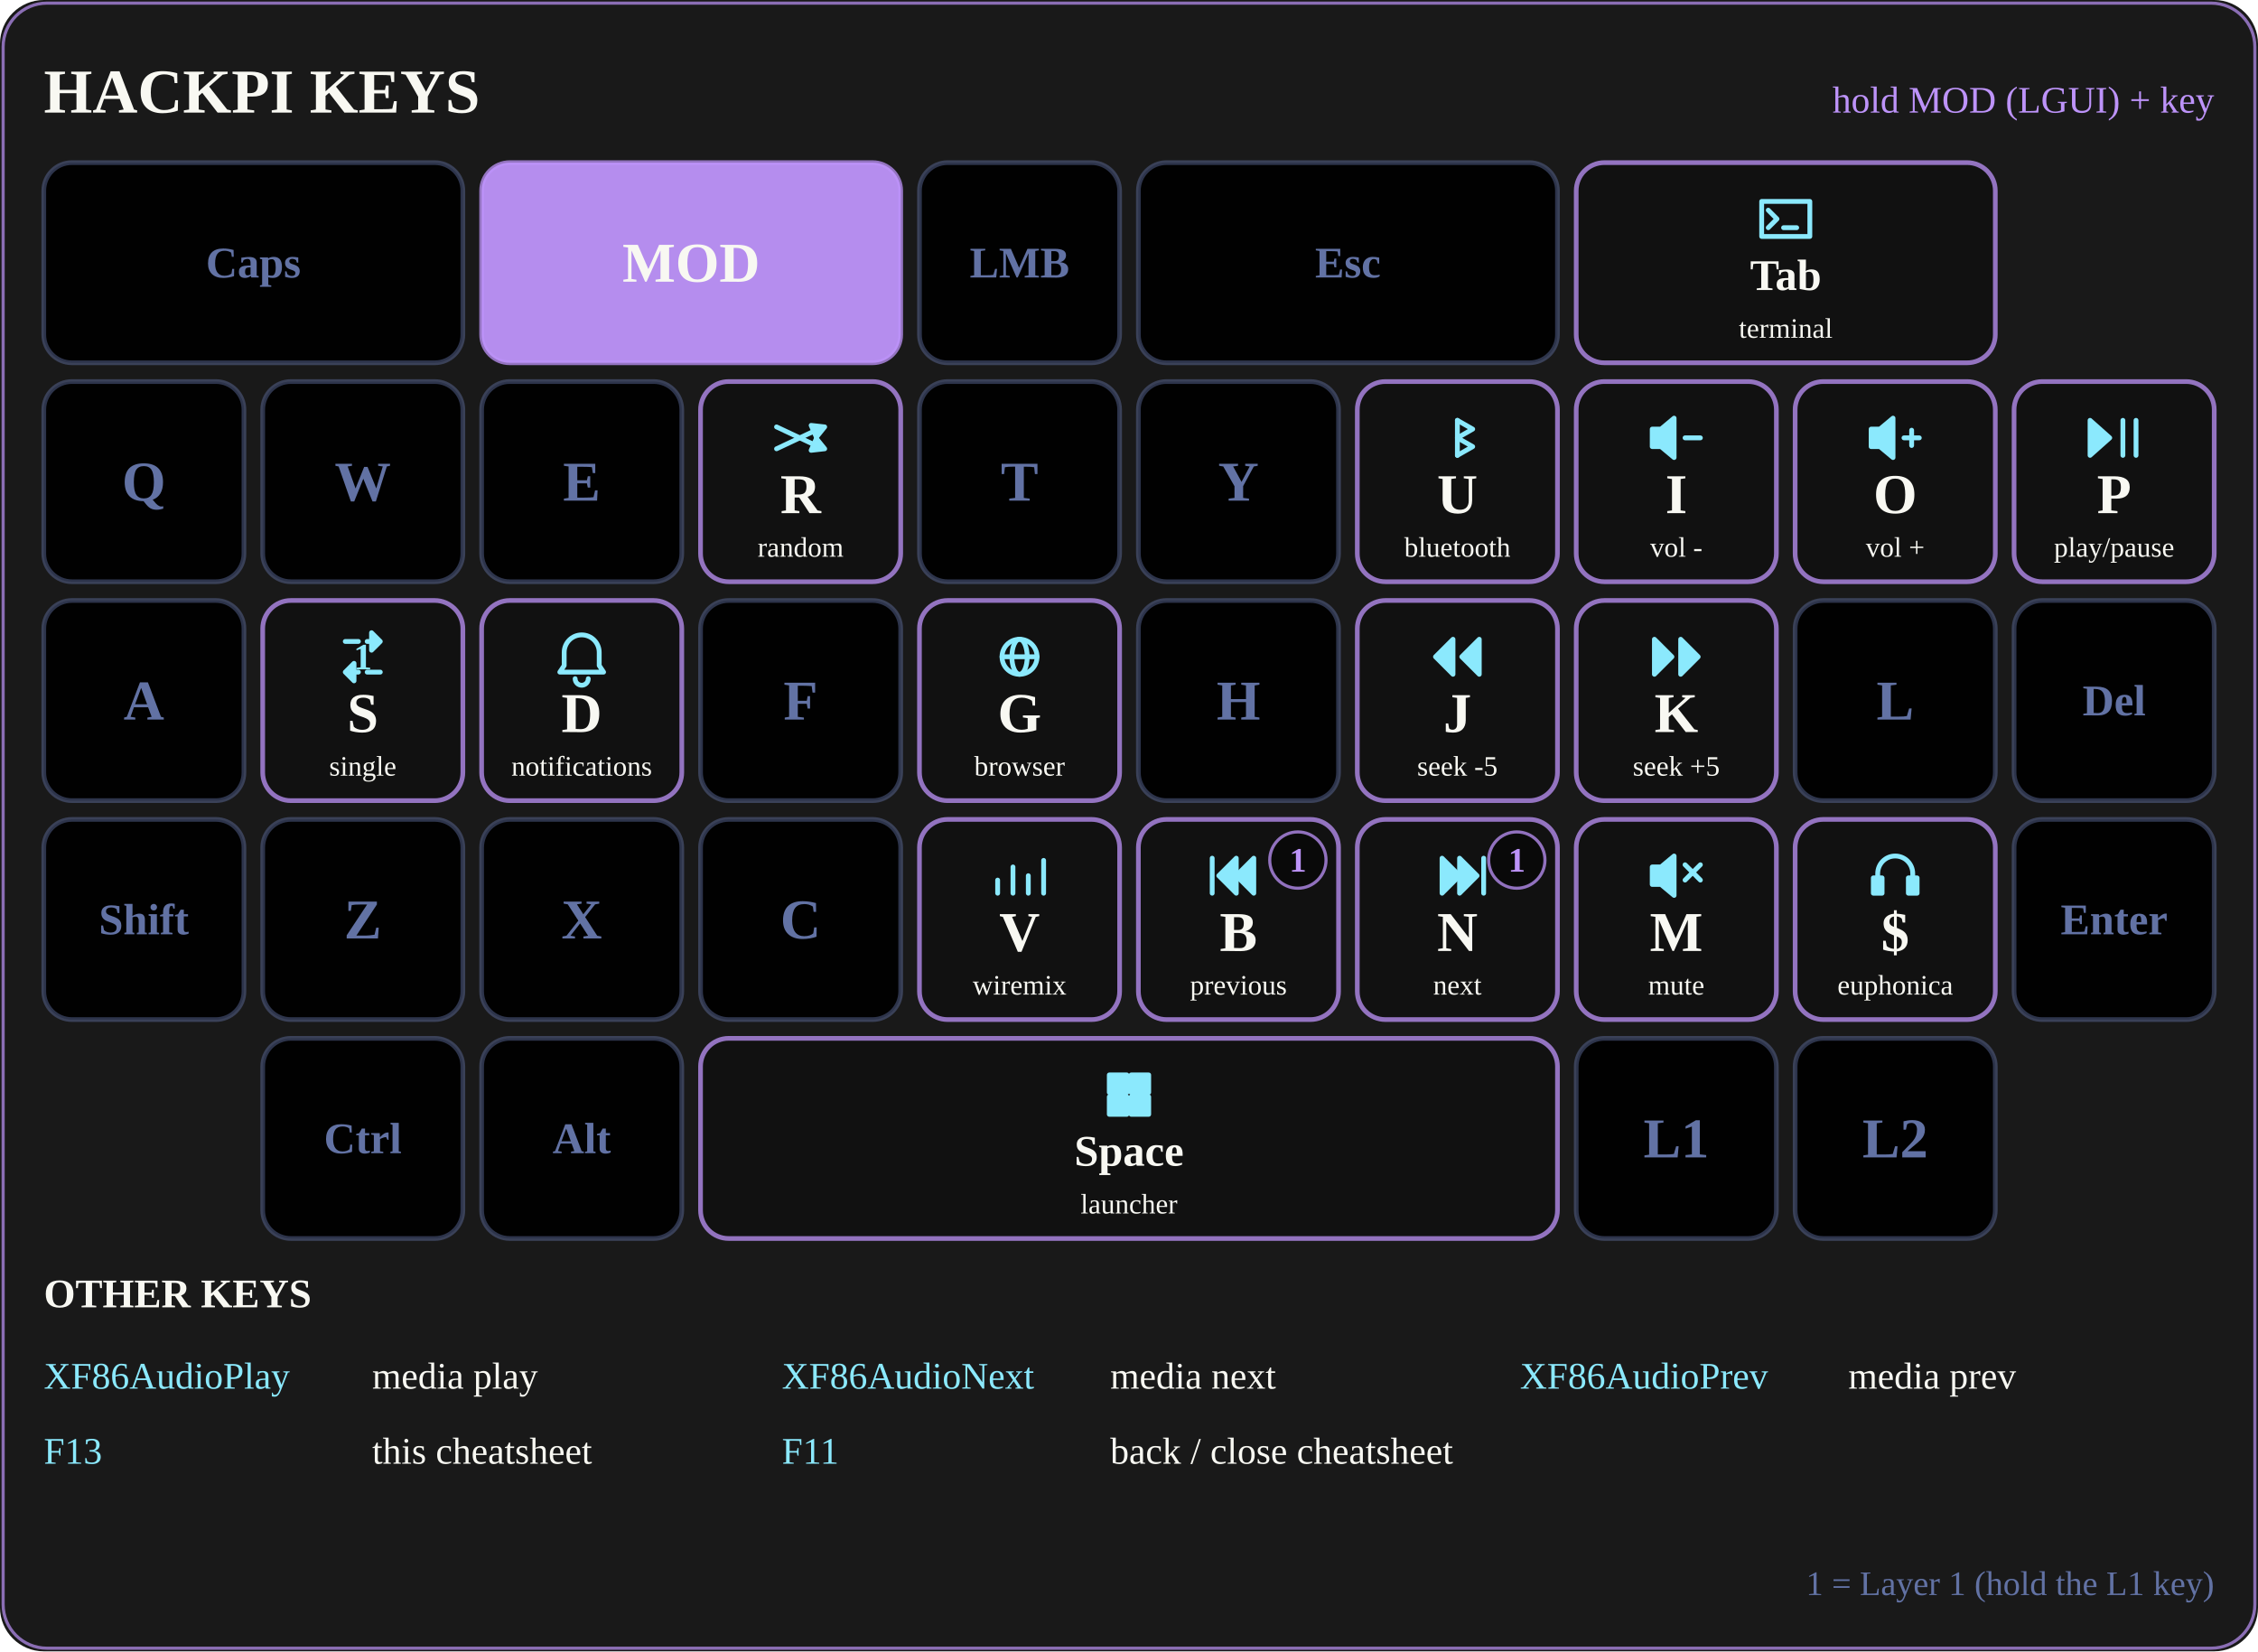
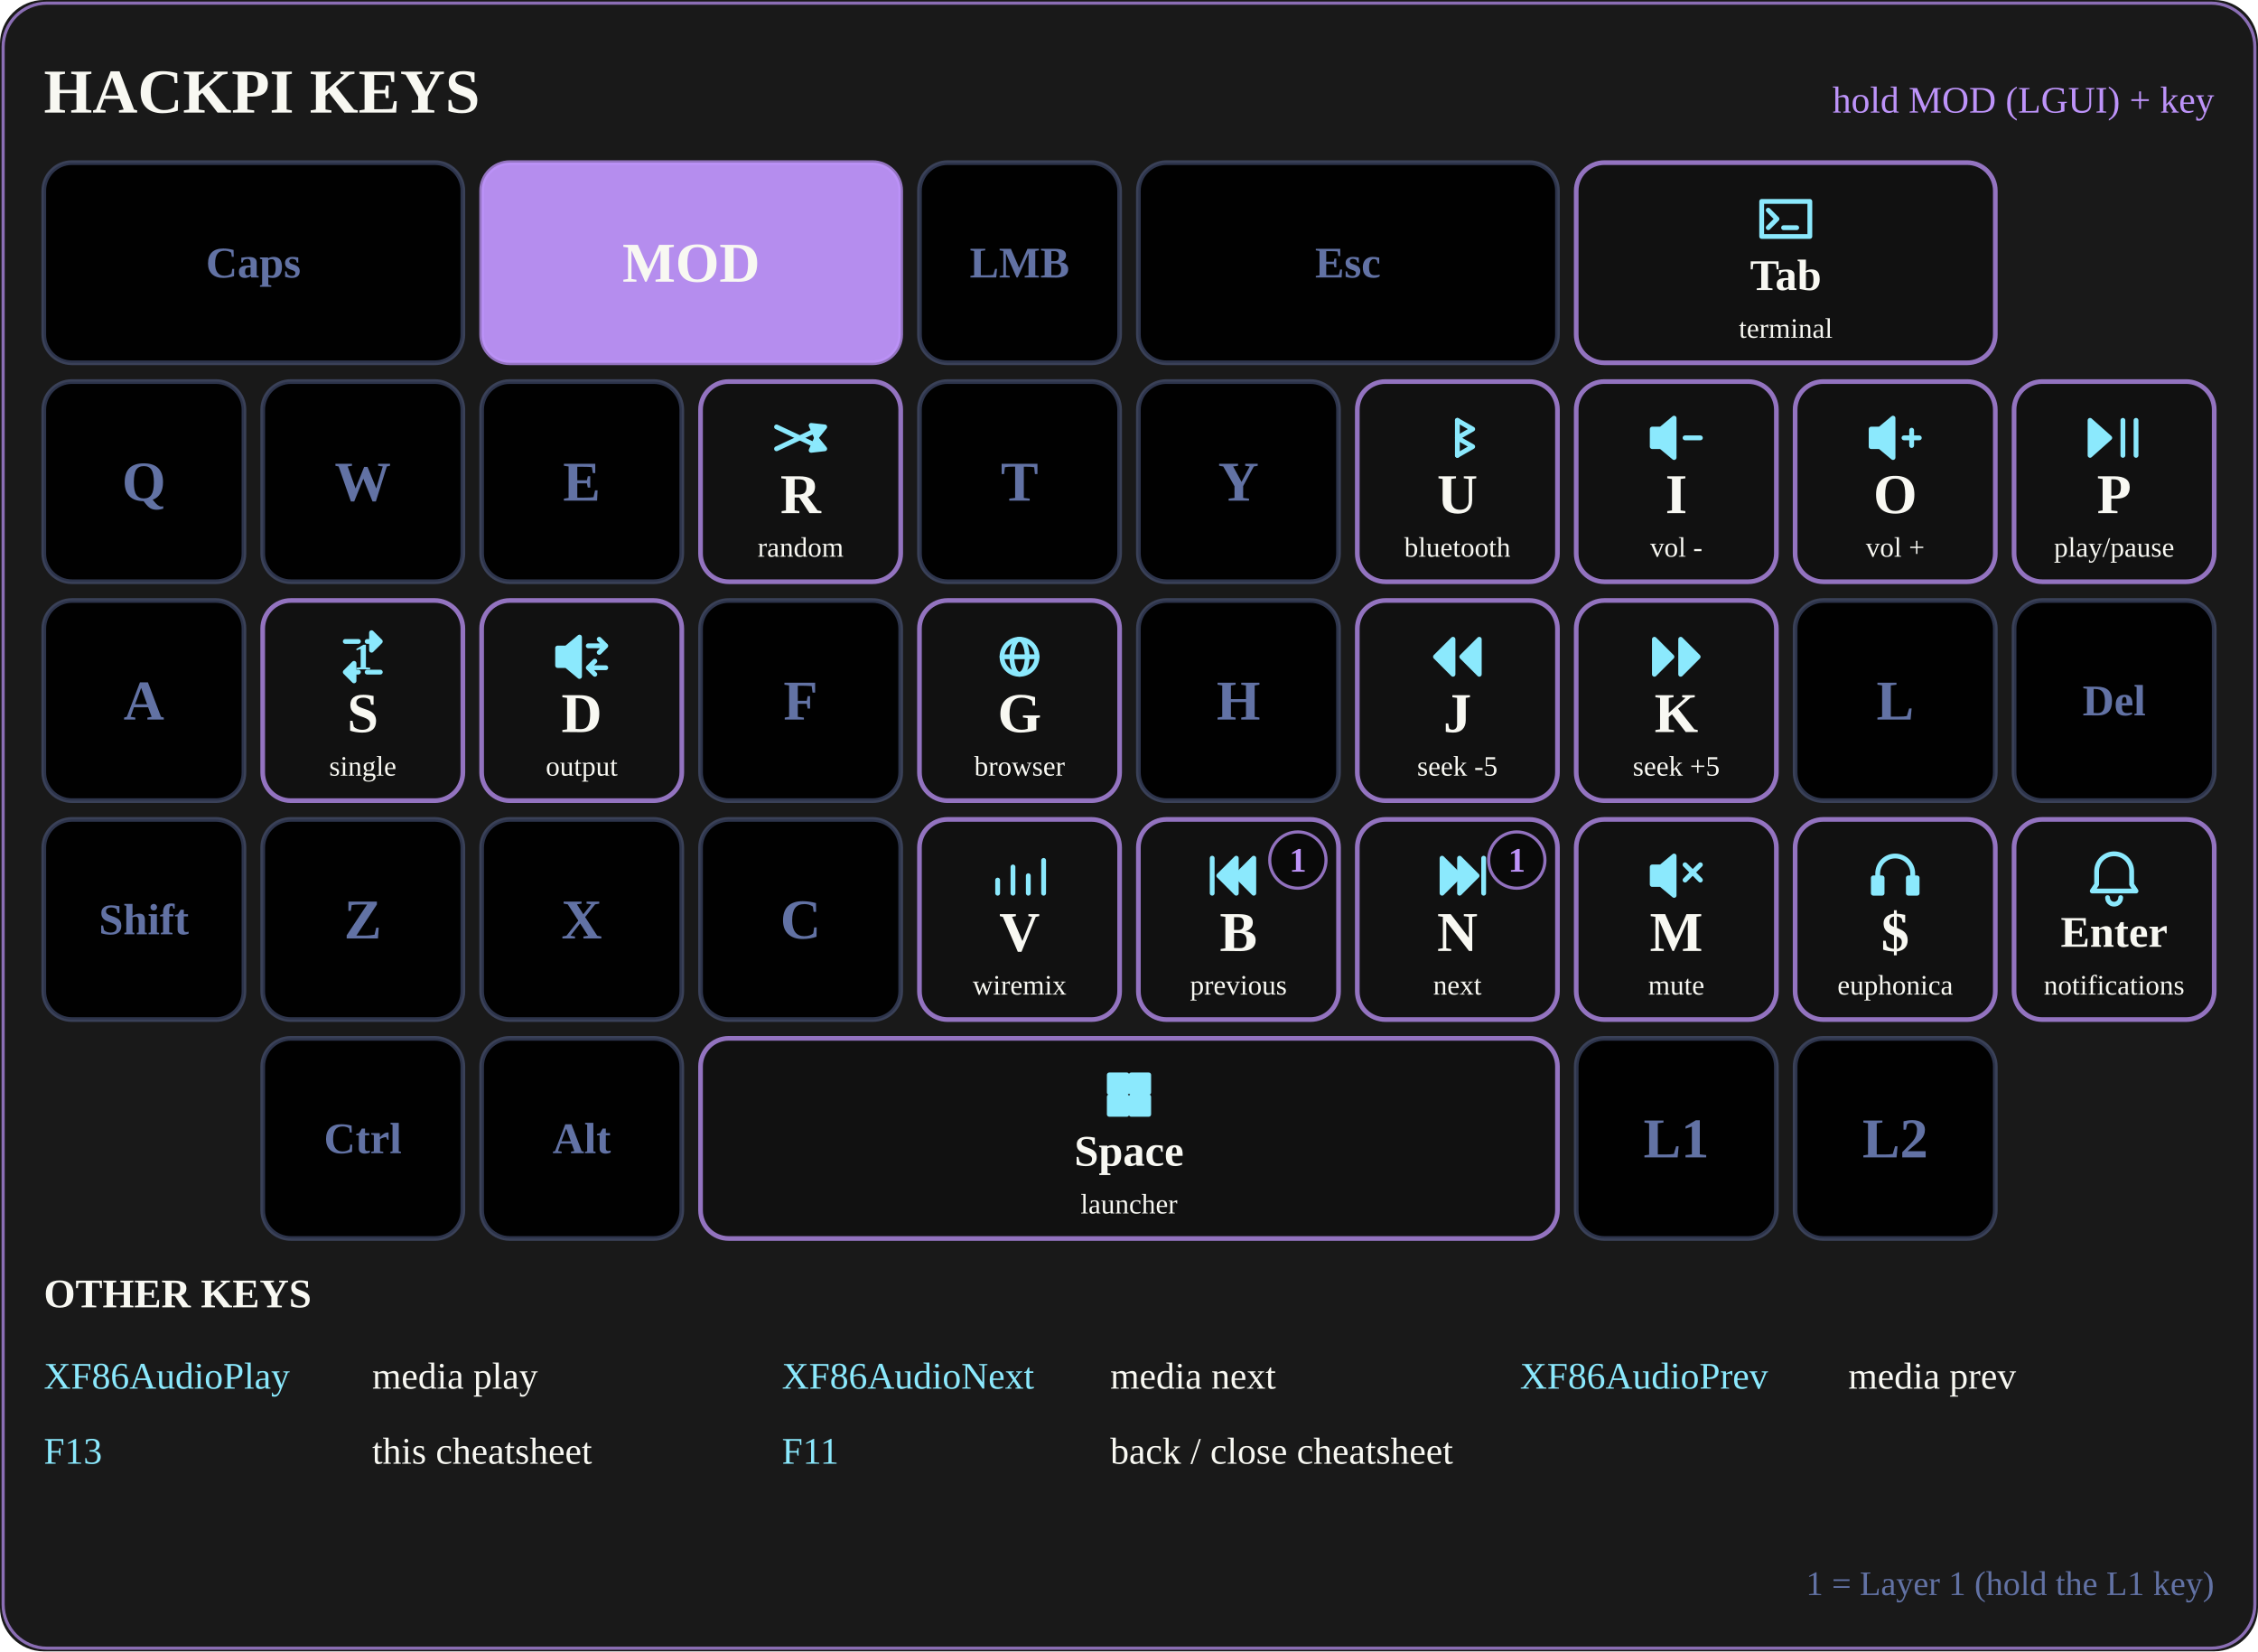
<svg xmlns="http://www.w3.org/2000/svg" width="722" height="528" viewBox="0 0 722 528">
  <rect width="722" height="528" rx="14" fill="#000000" fill-opacity="0.9" />
  <rect x="1" y="1" width="720" height="526" rx="14" fill="none" stroke="#bd93f9" stroke-opacity="0.70" stroke-width="1" />
  <text x="14" y="36" font-size="20" font-weight="bold" fill="#f8f8f2">HACKPI KEYS</text>
  <text x="708" y="36" font-size="12" fill="#bd93f9" text-anchor="end">hold MOD (LGUI) + key</text>
  <rect x="14" y="52" width="134" height="64" rx="9" fill="#000000" fill-opacity="0.95" stroke="#6272a4" stroke-opacity="0.45" stroke-width="1.5" />
  <text x="81.0" y="84.0" font-size="14" font-weight="bold" fill="#6272a4" text-anchor="middle" dominant-baseline="central">Caps</text>
  <rect x="154" y="52" width="134" height="64" rx="9" fill="#bd93f9" fill-opacity="0.95" stroke="#bd93f9" stroke-opacity="0.75" stroke-width="1.5" />
  <text x="221.0" y="84.0" font-size="18" font-weight="bold" fill="#f8f8f2" text-anchor="middle" dominant-baseline="central">MOD</text>
  <rect x="294" y="52" width="64" height="64" rx="9" fill="#000000" fill-opacity="0.95" stroke="#6272a4" stroke-opacity="0.45" stroke-width="1.5" />
  <text x="326.0" y="84.0" font-size="14" font-weight="bold" fill="#6272a4" text-anchor="middle" dominant-baseline="central">LMB</text>
  <rect x="364" y="52" width="134" height="64" rx="9" fill="#000000" fill-opacity="0.95" stroke="#6272a4" stroke-opacity="0.45" stroke-width="1.5" />
  <text x="431.0" y="84.0" font-size="14" font-weight="bold" fill="#6272a4" text-anchor="middle" dominant-baseline="central">Esc</text>
  <rect x="504" y="52" width="134" height="64" rx="9" fill="#111111" fill-opacity="0.95" stroke="#bd93f9" stroke-opacity="0.75" stroke-width="1.5" />
  <g transform="translate(571.0,70) scale(0.7)">
    <path d="M -11,-8 L -11,8 L 11,8 L 11,-8 Z" fill="none" stroke="#8be9fd" stroke-width="2.2" stroke-linecap="round" stroke-linejoin="round" />
    <path d="M -8,-4 L -4,0 L -8,4" fill="none" stroke="#8be9fd" stroke-width="2.2" stroke-linecap="round" stroke-linejoin="round" />
    <path d="M -1,4 L 5,4" fill="none" stroke="#8be9fd" stroke-width="2.2" stroke-linecap="round" stroke-linejoin="round" />
  </g>
  <text x="571.0" y="108" font-size="9" fill="#f8f8f2" text-anchor="middle">terminal</text>
  <text x="571.0" y="88.0" font-size="14" font-weight="bold" fill="#f8f8f2" text-anchor="middle" dominant-baseline="central">Tab</text>
  <rect x="14" y="122" width="64" height="64" rx="9" fill="#000000" fill-opacity="0.95" stroke="#6272a4" stroke-opacity="0.45" stroke-width="1.5" />
  <text x="46.0" y="154.0" font-size="18" font-weight="bold" fill="#6272a4" text-anchor="middle" dominant-baseline="central">Q</text>
  <rect x="84" y="122" width="64" height="64" rx="9" fill="#000000" fill-opacity="0.95" stroke="#6272a4" stroke-opacity="0.45" stroke-width="1.5" />
  <text x="116.0" y="154.0" font-size="18" font-weight="bold" fill="#6272a4" text-anchor="middle" dominant-baseline="central">W</text>
  <rect x="154" y="122" width="64" height="64" rx="9" fill="#000000" fill-opacity="0.95" stroke="#6272a4" stroke-opacity="0.45" stroke-width="1.5" />
  <text x="186.0" y="154.0" font-size="18" font-weight="bold" fill="#6272a4" text-anchor="middle" dominant-baseline="central">E</text>
  <rect x="224" y="122" width="64" height="64" rx="9" fill="#111111" fill-opacity="0.95" stroke="#bd93f9" stroke-opacity="0.75" stroke-width="1.5" />
  <g transform="translate(256.0,140) scale(0.7)">
    <path d="M -11,-5 L 6,3" fill="none" stroke="#8be9fd" stroke-width="2.2" stroke-linecap="round" stroke-linejoin="round" />
    <path d="M 11,5 L 4.8,5.7 L 7.2,0.3 Z" fill="#8be9fd" stroke="#8be9fd" stroke-width="2.2" stroke-linecap="round" stroke-linejoin="round" />
    <path d="M -11,5 L 6,-3" fill="none" stroke="#8be9fd" stroke-width="2.2" stroke-linecap="round" stroke-linejoin="round" />
    <path d="M 11,-5 L 7.2,-0.3 L 4.8,-5.7 Z" fill="#8be9fd" stroke="#8be9fd" stroke-width="2.2" stroke-linecap="round" stroke-linejoin="round" />
  </g>
  <text x="256.0" y="178" font-size="9" fill="#f8f8f2" text-anchor="middle">random</text>
  <text x="256.0" y="158.0" font-size="18" font-weight="bold" fill="#f8f8f2" text-anchor="middle" dominant-baseline="central">R</text>
  <rect x="294" y="122" width="64" height="64" rx="9" fill="#000000" fill-opacity="0.95" stroke="#6272a4" stroke-opacity="0.45" stroke-width="1.5" />
  <text x="326.0" y="154.0" font-size="18" font-weight="bold" fill="#6272a4" text-anchor="middle" dominant-baseline="central">T</text>
  <rect x="364" y="122" width="64" height="64" rx="9" fill="#000000" fill-opacity="0.95" stroke="#6272a4" stroke-opacity="0.45" stroke-width="1.5" />
  <text x="396.0" y="154.0" font-size="18" font-weight="bold" fill="#6272a4" text-anchor="middle" dominant-baseline="central">Y</text>
  <rect x="434" y="122" width="64" height="64" rx="9" fill="#111111" fill-opacity="0.95" stroke="#bd93f9" stroke-opacity="0.75" stroke-width="1.5" />
  <g transform="translate(466.0,140) scale(0.7)">
    <path d="M 0,-8 L 0,8" fill="none" stroke="#8be9fd" stroke-width="2.2" stroke-linecap="round" stroke-linejoin="round" />
    <path d="M 0,-8 L 7,-4 L 0,0 L 7,4 L 0,8" fill="none" stroke="#8be9fd" stroke-width="2.2" stroke-linecap="round" stroke-linejoin="round" />
  </g>
  <text x="466.0" y="178" font-size="9" fill="#f8f8f2" text-anchor="middle">bluetooth</text>
  <text x="466.0" y="158.0" font-size="18" font-weight="bold" fill="#f8f8f2" text-anchor="middle" dominant-baseline="central">U</text>
  <rect x="504" y="122" width="64" height="64" rx="9" fill="#111111" fill-opacity="0.95" stroke="#bd93f9" stroke-opacity="0.75" stroke-width="1.5" />
  <g transform="translate(536.0,140) scale(0.7)">
    <path d="M -11,-4 L -7,-4 L -1,-9 L -1,9 L -7,4 L -11,4 Z" fill="#8be9fd" stroke="#8be9fd" stroke-width="2.2" stroke-linecap="round" stroke-linejoin="round" />
    <path d="M 4,0 L 11,0" fill="none" stroke="#8be9fd" stroke-width="2.2" stroke-linecap="round" stroke-linejoin="round" />
  </g>
  <text x="536.0" y="178" font-size="9" fill="#f8f8f2" text-anchor="middle">vol -</text>
  <text x="536.0" y="158.0" font-size="18" font-weight="bold" fill="#f8f8f2" text-anchor="middle" dominant-baseline="central">I</text>
  <rect x="574" y="122" width="64" height="64" rx="9" fill="#111111" fill-opacity="0.95" stroke="#bd93f9" stroke-opacity="0.75" stroke-width="1.5" />
  <g transform="translate(606.0,140) scale(0.7)">
    <path d="M -11,-4 L -7,-4 L -1,-9 L -1,9 L -7,4 L -11,4 Z" fill="#8be9fd" stroke="#8be9fd" stroke-width="2.2" stroke-linecap="round" stroke-linejoin="round" />
    <path d="M 4,0 L 11,0 M 7.5,-3.5 L 7.5,3.5" fill="none" stroke="#8be9fd" stroke-width="2.2" stroke-linecap="round" stroke-linejoin="round" />
  </g>
  <text x="606.0" y="178" font-size="9" fill="#f8f8f2" text-anchor="middle">vol +</text>
  <text x="606.0" y="158.0" font-size="18" font-weight="bold" fill="#f8f8f2" text-anchor="middle" dominant-baseline="central">O</text>
  <rect x="644" y="122" width="64" height="64" rx="9" fill="#111111" fill-opacity="0.95" stroke="#bd93f9" stroke-opacity="0.75" stroke-width="1.5" />
  <g transform="translate(676.0,140) scale(0.7)">
    <path d="M -11,-8 L -2,0 L -11,8 Z" fill="#8be9fd" stroke="#8be9fd" stroke-width="2.2" stroke-linecap="round" stroke-linejoin="round" />
    <path d="M 4,-8 L 4,8 M 10,-8 L 10,8" fill="none" stroke="#8be9fd" stroke-width="2.2" stroke-linecap="round" stroke-linejoin="round" />
  </g>
  <text x="676.0" y="178" font-size="9" fill="#f8f8f2" text-anchor="middle">play/pause</text>
  <text x="676.0" y="158.0" font-size="18" font-weight="bold" fill="#f8f8f2" text-anchor="middle" dominant-baseline="central">P</text>
  <rect x="14" y="192" width="64" height="64" rx="9" fill="#000000" fill-opacity="0.95" stroke="#6272a4" stroke-opacity="0.45" stroke-width="1.5" />
  <text x="46.0" y="224.0" font-size="18" font-weight="bold" fill="#6272a4" text-anchor="middle" dominant-baseline="central">A</text>
  <rect x="84" y="192" width="64" height="64" rx="9" fill="#111111" fill-opacity="0.95" stroke="#bd93f9" stroke-opacity="0.75" stroke-width="1.5" />
  <g transform="translate(116.0,210) scale(0.7)">
    <path d="M -8,-7 L -2,-7" fill="none" stroke="#8be9fd" stroke-width="2.2" stroke-linecap="round" stroke-linejoin="round" />
    <path d="M 2,-7 L 4,-7" fill="none" stroke="#8be9fd" stroke-width="2.2" stroke-linecap="round" stroke-linejoin="round" />
    <path d="M 8,-7 L 4,-11 L 4,-3 Z" fill="#8be9fd" stroke="#8be9fd" stroke-width="2.2" stroke-linecap="round" stroke-linejoin="round" />
    <path d="M 8,7 L 2,7" fill="none" stroke="#8be9fd" stroke-width="2.2" stroke-linecap="round" stroke-linejoin="round" />
    <path d="M -2,7 L -4,7" fill="none" stroke="#8be9fd" stroke-width="2.2" stroke-linecap="round" stroke-linejoin="round" />
    <path d="M -8,7 L -4,3 L -4,11 Z" fill="#8be9fd" stroke="#8be9fd" stroke-width="2.2" stroke-linecap="round" stroke-linejoin="round" />
    <text x="0" y="0" font-size="17" font-weight="bold" fill="#8be9fd" text-anchor="middle" dominant-baseline="central">1</text>
  </g>
  <text x="116.0" y="248" font-size="9" fill="#f8f8f2" text-anchor="middle">single</text>
  <text x="116.0" y="228.0" font-size="18" font-weight="bold" fill="#f8f8f2" text-anchor="middle" dominant-baseline="central">S</text>
  <rect x="154" y="192" width="64" height="64" rx="9" fill="#111111" fill-opacity="0.95" stroke="#bd93f9" stroke-opacity="0.75" stroke-width="1.5" />
  <g transform="translate(186.0,210) scale(0.7)">
-     <path d="M -8,4 L -8,-2 A 8,8 0 0 1 8,-2 L 8,4 L 10,7 L -10,7 Z" fill="none" stroke="#8be9fd" stroke-width="2.2" stroke-linecap="round" stroke-linejoin="round" />
-     <path d="M -3,10 A 3,3 0 0 0 3,10" fill="none" stroke="#8be9fd" stroke-width="2.2" stroke-linecap="round" stroke-linejoin="round" />
-   </g>
-   <text x="186.0" y="248" font-size="9" fill="#f8f8f2" text-anchor="middle">notifications</text>
+     <path d="M -11,-4 L -7,-4 L -1,-9 L -1,9 L -7,4 L -11,4 Z" fill="#8be9fd" stroke="#8be9fd" stroke-width="2.2" stroke-linecap="round" stroke-linejoin="round" />
+     <path d="M 3,-5 L 11,-5 L 8,-8 M 11,-5 L 8,-2" fill="none" stroke="#8be9fd" stroke-width="2.2" stroke-linecap="round" stroke-linejoin="round" />
+     <path d="M 11,5 L 3,5 L 6,2 M 3,5 L 6,8" fill="none" stroke="#8be9fd" stroke-width="2.2" stroke-linecap="round" stroke-linejoin="round" />
+   </g>
+   <text x="186.0" y="248" font-size="9" fill="#f8f8f2" text-anchor="middle">output</text>
  <text x="186.0" y="228.0" font-size="18" font-weight="bold" fill="#f8f8f2" text-anchor="middle" dominant-baseline="central">D</text>
  <rect x="224" y="192" width="64" height="64" rx="9" fill="#000000" fill-opacity="0.95" stroke="#6272a4" stroke-opacity="0.45" stroke-width="1.5" />
  <text x="256.0" y="224.0" font-size="18" font-weight="bold" fill="#6272a4" text-anchor="middle" dominant-baseline="central">F</text>
  <rect x="294" y="192" width="64" height="64" rx="9" fill="#111111" fill-opacity="0.95" stroke="#bd93f9" stroke-opacity="0.75" stroke-width="1.5" />
  <g transform="translate(326.0,210) scale(0.7)">
    <path d="M -8,0 A 8,8 0 1 0 8,0 A 8,8 0 1 0 -8,0" fill="none" stroke="#8be9fd" stroke-width="2.2" stroke-linecap="round" stroke-linejoin="round" />
    <path d="M 0,-8 A 3.5,8 0 1 0 0,8 A 3.5,8 0 1 0 0,-8" fill="none" stroke="#8be9fd" stroke-width="2.2" stroke-linecap="round" stroke-linejoin="round" />
    <path d="M -8,0 L 8,0" fill="none" stroke="#8be9fd" stroke-width="2.2" stroke-linecap="round" stroke-linejoin="round" />
  </g>
  <text x="326.0" y="248" font-size="9" fill="#f8f8f2" text-anchor="middle">browser</text>
  <text x="326.0" y="228.0" font-size="18" font-weight="bold" fill="#f8f8f2" text-anchor="middle" dominant-baseline="central">G</text>
  <rect x="364" y="192" width="64" height="64" rx="9" fill="#000000" fill-opacity="0.95" stroke="#6272a4" stroke-opacity="0.45" stroke-width="1.5" />
  <text x="396.0" y="224.0" font-size="18" font-weight="bold" fill="#6272a4" text-anchor="middle" dominant-baseline="central">H</text>
  <rect x="434" y="192" width="64" height="64" rx="9" fill="#111111" fill-opacity="0.95" stroke="#bd93f9" stroke-opacity="0.75" stroke-width="1.5" />
  <g transform="translate(466.0,210) scale(0.7)">
    <path d="M -2,-8 L -10,0 L -2,8 Z" fill="#8be9fd" stroke="#8be9fd" stroke-width="2.2" stroke-linecap="round" stroke-linejoin="round" />
    <path d="M 10,-8 L 2,0 L 10,8 Z" fill="#8be9fd" stroke="#8be9fd" stroke-width="2.2" stroke-linecap="round" stroke-linejoin="round" />
  </g>
  <text x="466.0" y="248" font-size="9" fill="#f8f8f2" text-anchor="middle">seek -5</text>
  <text x="466.0" y="228.0" font-size="18" font-weight="bold" fill="#f8f8f2" text-anchor="middle" dominant-baseline="central">J</text>
  <rect x="504" y="192" width="64" height="64" rx="9" fill="#111111" fill-opacity="0.95" stroke="#bd93f9" stroke-opacity="0.75" stroke-width="1.5" />
  <g transform="translate(536.0,210) scale(0.7)">
    <path d="M -10,-8 L -2,0 L -10,8 Z" fill="#8be9fd" stroke="#8be9fd" stroke-width="2.2" stroke-linecap="round" stroke-linejoin="round" />
    <path d="M 2,-8 L 10,0 L 2,8 Z" fill="#8be9fd" stroke="#8be9fd" stroke-width="2.2" stroke-linecap="round" stroke-linejoin="round" />
  </g>
  <text x="536.0" y="248" font-size="9" fill="#f8f8f2" text-anchor="middle">seek +5</text>
  <text x="536.0" y="228.0" font-size="18" font-weight="bold" fill="#f8f8f2" text-anchor="middle" dominant-baseline="central">K</text>
  <rect x="574" y="192" width="64" height="64" rx="9" fill="#000000" fill-opacity="0.95" stroke="#6272a4" stroke-opacity="0.45" stroke-width="1.5" />
  <text x="606.0" y="224.0" font-size="18" font-weight="bold" fill="#6272a4" text-anchor="middle" dominant-baseline="central">L</text>
  <rect x="644" y="192" width="64" height="64" rx="9" fill="#000000" fill-opacity="0.95" stroke="#6272a4" stroke-opacity="0.45" stroke-width="1.5" />
  <text x="676.0" y="224.0" font-size="14" font-weight="bold" fill="#6272a4" text-anchor="middle" dominant-baseline="central">Del</text>
  <rect x="14" y="262" width="64" height="64" rx="9" fill="#000000" fill-opacity="0.95" stroke="#6272a4" stroke-opacity="0.45" stroke-width="1.5" />
  <text x="46.0" y="294.0" font-size="14" font-weight="bold" fill="#6272a4" text-anchor="middle" dominant-baseline="central">Shift</text>
  <rect x="84" y="262" width="64" height="64" rx="9" fill="#000000" fill-opacity="0.95" stroke="#6272a4" stroke-opacity="0.45" stroke-width="1.5" />
  <text x="116.0" y="294.0" font-size="18" font-weight="bold" fill="#6272a4" text-anchor="middle" dominant-baseline="central">Z</text>
  <rect x="154" y="262" width="64" height="64" rx="9" fill="#000000" fill-opacity="0.95" stroke="#6272a4" stroke-opacity="0.45" stroke-width="1.5" />
  <text x="186.0" y="294.0" font-size="18" font-weight="bold" fill="#6272a4" text-anchor="middle" dominant-baseline="central">X</text>
  <rect x="224" y="262" width="64" height="64" rx="9" fill="#000000" fill-opacity="0.95" stroke="#6272a4" stroke-opacity="0.45" stroke-width="1.5" />
  <text x="256.0" y="294.0" font-size="18" font-weight="bold" fill="#6272a4" text-anchor="middle" dominant-baseline="central">C</text>
  <rect x="294" y="262" width="64" height="64" rx="9" fill="#111111" fill-opacity="0.95" stroke="#bd93f9" stroke-opacity="0.75" stroke-width="1.5" />
  <g transform="translate(326.0,280) scale(0.7)">
    <path d="M -10,8 L -10,2" fill="none" stroke="#8be9fd" stroke-width="2.2" stroke-linecap="round" stroke-linejoin="round" />
    <path d="M -3,8 L -3,-4" fill="none" stroke="#8be9fd" stroke-width="2.2" stroke-linecap="round" stroke-linejoin="round" />
    <path d="M 4,8 L 4,0" fill="none" stroke="#8be9fd" stroke-width="2.2" stroke-linecap="round" stroke-linejoin="round" />
    <path d="M 11,8 L 11,-7" fill="none" stroke="#8be9fd" stroke-width="2.2" stroke-linecap="round" stroke-linejoin="round" />
  </g>
  <text x="326.0" y="318" font-size="9" fill="#f8f8f2" text-anchor="middle">wiremix</text>
  <text x="326.0" y="298.0" font-size="18" font-weight="bold" fill="#f8f8f2" text-anchor="middle" dominant-baseline="central">V</text>
  <rect x="364" y="262" width="64" height="64" rx="9" fill="#111111" fill-opacity="0.95" stroke="#bd93f9" stroke-opacity="0.75" stroke-width="1.5" />
  <g transform="translate(396.0,280) scale(0.7)">
    <path d="M -12,-8 L -12,8" fill="none" stroke="#8be9fd" stroke-width="2.2" stroke-linecap="round" stroke-linejoin="round" />
    <path d="M -9,0 L -1,-8 L -1,8 Z" fill="#8be9fd" stroke="#8be9fd" stroke-width="2.2" stroke-linecap="round" stroke-linejoin="round" />
    <path d="M -1,0 L 7,-8 L 7,8 Z" fill="#8be9fd" stroke="#8be9fd" stroke-width="2.2" stroke-linecap="round" stroke-linejoin="round" />
  </g>
  <text x="396.0" y="318" font-size="9" fill="#f8f8f2" text-anchor="middle">previous</text>
  <circle cx="415" cy="275" r="9" fill="#000000" fill-opacity="0.45" stroke="#bd93f9" stroke-opacity="0.75" />
  <text x="415" y="275" font-size="11" font-weight="bold" fill="#bd93f9" text-anchor="middle" dominant-baseline="central">1</text>
  <text x="396.0" y="298.0" font-size="18" font-weight="bold" fill="#f8f8f2" text-anchor="middle" dominant-baseline="central">B</text>
  <rect x="434" y="262" width="64" height="64" rx="9" fill="#111111" fill-opacity="0.95" stroke="#bd93f9" stroke-opacity="0.75" stroke-width="1.5" />
  <g transform="translate(466.0,280) scale(0.7)">
    <path d="M 12,-8 L 12,8" fill="none" stroke="#8be9fd" stroke-width="2.2" stroke-linecap="round" stroke-linejoin="round" />
    <path d="M 9,0 L 1,-8 L 1,8 Z" fill="#8be9fd" stroke="#8be9fd" stroke-width="2.2" stroke-linecap="round" stroke-linejoin="round" />
    <path d="M 1,0 L -7,-8 L -7,8 Z" fill="#8be9fd" stroke="#8be9fd" stroke-width="2.2" stroke-linecap="round" stroke-linejoin="round" />
  </g>
  <text x="466.0" y="318" font-size="9" fill="#f8f8f2" text-anchor="middle">next</text>
  <circle cx="485" cy="275" r="9" fill="#000000" fill-opacity="0.45" stroke="#bd93f9" stroke-opacity="0.75" />
  <text x="485" y="275" font-size="11" font-weight="bold" fill="#bd93f9" text-anchor="middle" dominant-baseline="central">1</text>
  <text x="466.0" y="298.0" font-size="18" font-weight="bold" fill="#f8f8f2" text-anchor="middle" dominant-baseline="central">N</text>
  <rect x="504" y="262" width="64" height="64" rx="9" fill="#111111" fill-opacity="0.95" stroke="#bd93f9" stroke-opacity="0.75" stroke-width="1.5" />
  <g transform="translate(536.0,280) scale(0.7)">
    <path d="M -11,-4 L -7,-4 L -1,-9 L -1,9 L -7,4 L -11,4 Z" fill="#8be9fd" stroke="#8be9fd" stroke-width="2.2" stroke-linecap="round" stroke-linejoin="round" />
    <path d="M 4,-5 L 11,2 M 11,-5 L 4,2" fill="none" stroke="#8be9fd" stroke-width="2.2" stroke-linecap="round" stroke-linejoin="round" />
  </g>
  <text x="536.0" y="318" font-size="9" fill="#f8f8f2" text-anchor="middle">mute</text>
  <text x="536.0" y="298.0" font-size="18" font-weight="bold" fill="#f8f8f2" text-anchor="middle" dominant-baseline="central">M</text>
  <rect x="574" y="262" width="64" height="64" rx="9" fill="#111111" fill-opacity="0.95" stroke="#bd93f9" stroke-opacity="0.75" stroke-width="1.5" />
  <g transform="translate(606.0,280) scale(0.7)">
    <path d="M -8,2 L -8,-1 A 8,8 0 0 1 8,-1 L 8,2" fill="none" stroke="#8be9fd" stroke-width="2.2" stroke-linecap="round" stroke-linejoin="round" />
    <path d="M -10,1 L -6,1 L -6,8 L -10,8 Z" fill="#8be9fd" stroke="#8be9fd" stroke-width="2.2" stroke-linecap="round" stroke-linejoin="round" />
    <path d="M 6,1 L 10,1 L 10,8 L 6,8 Z" fill="#8be9fd" stroke="#8be9fd" stroke-width="2.2" stroke-linecap="round" stroke-linejoin="round" />
  </g>
  <text x="606.0" y="318" font-size="9" fill="#f8f8f2" text-anchor="middle">euphonica</text>
  <text x="606.0" y="298.0" font-size="18" font-weight="bold" fill="#f8f8f2" text-anchor="middle" dominant-baseline="central">$</text>
-   <rect x="644" y="262" width="64" height="64" rx="9" fill="#000000" fill-opacity="0.95" stroke="#6272a4" stroke-opacity="0.45" stroke-width="1.5" />
-   <text x="676.0" y="294.0" font-size="14" font-weight="bold" fill="#6272a4" text-anchor="middle" dominant-baseline="central">Enter</text>
+   <rect x="644" y="262" width="64" height="64" rx="9" fill="#111111" fill-opacity="0.95" stroke="#bd93f9" stroke-opacity="0.75" stroke-width="1.5" />
+   <g transform="translate(676.0,280) scale(0.7)">
+     <path d="M -8,4 L -8,-2 A 8,8 0 0 1 8,-2 L 8,4 L 10,7 L -10,7 Z" fill="none" stroke="#8be9fd" stroke-width="2.2" stroke-linecap="round" stroke-linejoin="round" />
+     <path d="M -3,10 A 3,3 0 0 0 3,10" fill="none" stroke="#8be9fd" stroke-width="2.2" stroke-linecap="round" stroke-linejoin="round" />
+   </g>
+   <text x="676.0" y="318" font-size="9" fill="#f8f8f2" text-anchor="middle">notifications</text>
+   <text x="676.0" y="298.0" font-size="14" font-weight="bold" fill="#f8f8f2" text-anchor="middle" dominant-baseline="central">Enter</text>
  <rect x="84" y="332" width="64" height="64" rx="9" fill="#000000" fill-opacity="0.95" stroke="#6272a4" stroke-opacity="0.45" stroke-width="1.5" />
  <text x="116.0" y="364.0" font-size="14" font-weight="bold" fill="#6272a4" text-anchor="middle" dominant-baseline="central">Ctrl</text>
  <rect x="154" y="332" width="64" height="64" rx="9" fill="#000000" fill-opacity="0.95" stroke="#6272a4" stroke-opacity="0.45" stroke-width="1.5" />
  <text x="186.0" y="364.0" font-size="14" font-weight="bold" fill="#6272a4" text-anchor="middle" dominant-baseline="central">Alt</text>
  <rect x="224" y="332" width="274" height="64" rx="9" fill="#111111" fill-opacity="0.95" stroke="#bd93f9" stroke-opacity="0.75" stroke-width="1.5" />
  <g transform="translate(361.0,350) scale(0.7)">
    <path d="M -9,-9 L -1,-9 L -1,-1 L -9,-1 Z" fill="#8be9fd" stroke="#8be9fd" stroke-width="2.2" stroke-linecap="round" stroke-linejoin="round" />
    <path d="M 1,-9 L 9,-9 L 9,-1 L 1,-1 Z" fill="#8be9fd" stroke="#8be9fd" stroke-width="2.2" stroke-linecap="round" stroke-linejoin="round" />
    <path d="M -9,1 L -1,1 L -1,9 L -9,9 Z" fill="#8be9fd" stroke="#8be9fd" stroke-width="2.2" stroke-linecap="round" stroke-linejoin="round" />
    <path d="M 1,1 L 9,1 L 9,9 L 1,9 Z" fill="#8be9fd" stroke="#8be9fd" stroke-width="2.2" stroke-linecap="round" stroke-linejoin="round" />
  </g>
  <text x="361.0" y="388" font-size="9" fill="#f8f8f2" text-anchor="middle">launcher</text>
  <text x="361.0" y="368.0" font-size="14" font-weight="bold" fill="#f8f8f2" text-anchor="middle" dominant-baseline="central">Space</text>
  <rect x="504" y="332" width="64" height="64" rx="9" fill="#000000" fill-opacity="0.95" stroke="#6272a4" stroke-opacity="0.45" stroke-width="1.5" />
  <text x="536.0" y="364.0" font-size="18" font-weight="bold" fill="#6272a4" text-anchor="middle" dominant-baseline="central">L1</text>
  <rect x="574" y="332" width="64" height="64" rx="9" fill="#000000" fill-opacity="0.95" stroke="#6272a4" stroke-opacity="0.45" stroke-width="1.5" />
  <text x="606.0" y="364.0" font-size="18" font-weight="bold" fill="#6272a4" text-anchor="middle" dominant-baseline="central">L2</text>
  <text x="14" y="418" font-size="13" font-weight="bold" fill="#f8f8f2">OTHER KEYS</text>
  <text x="14" y="444" font-size="12" fill="#8be9fd">XF86AudioPlay</text>
  <text x="119" y="444" font-size="12" fill="#f8f8f2">media play</text>
  <text x="250" y="444" font-size="12" fill="#8be9fd">XF86AudioNext</text>
  <text x="355" y="444" font-size="12" fill="#f8f8f2">media next</text>
  <text x="486" y="444" font-size="12" fill="#8be9fd">XF86AudioPrev</text>
  <text x="591" y="444" font-size="12" fill="#f8f8f2">media prev</text>
  <text x="14" y="468" font-size="12" fill="#8be9fd">F13</text>
  <text x="119" y="468" font-size="12" fill="#f8f8f2">this cheatsheet</text>
  <text x="250" y="468" font-size="12" fill="#8be9fd">F11</text>
  <text x="355" y="468" font-size="12" fill="#f8f8f2">back / close cheatsheet</text>
  <text x="708" y="510" font-size="11" fill="#6272a4" text-anchor="end">1 = Layer 1 (hold the L1 key)</text>
</svg>
